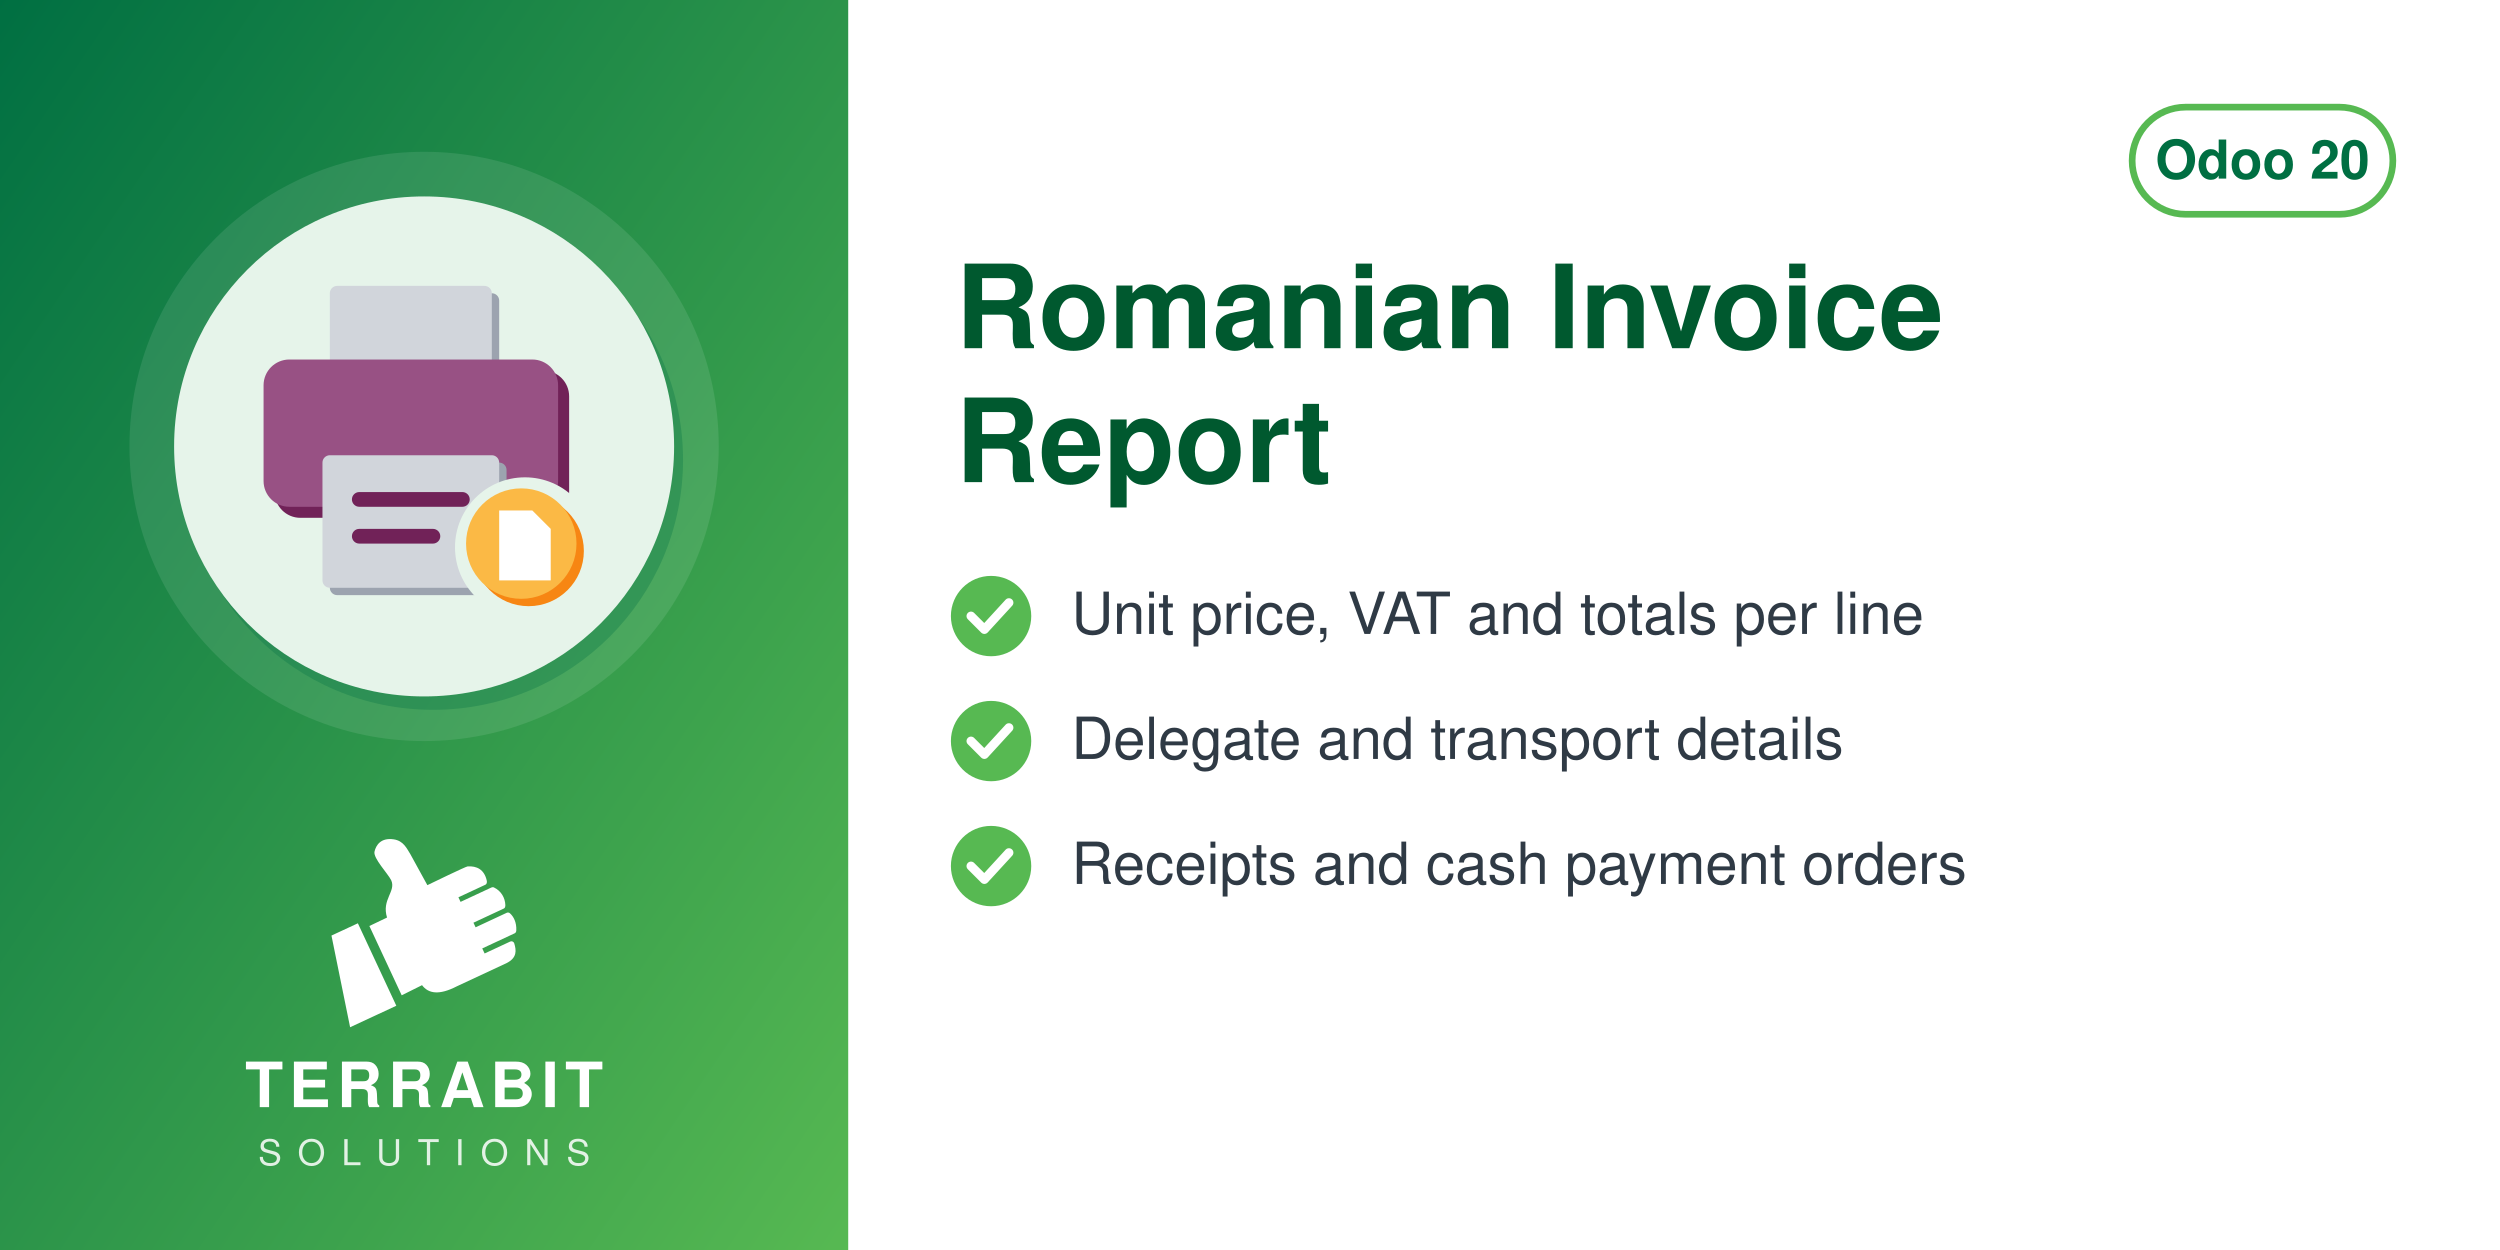
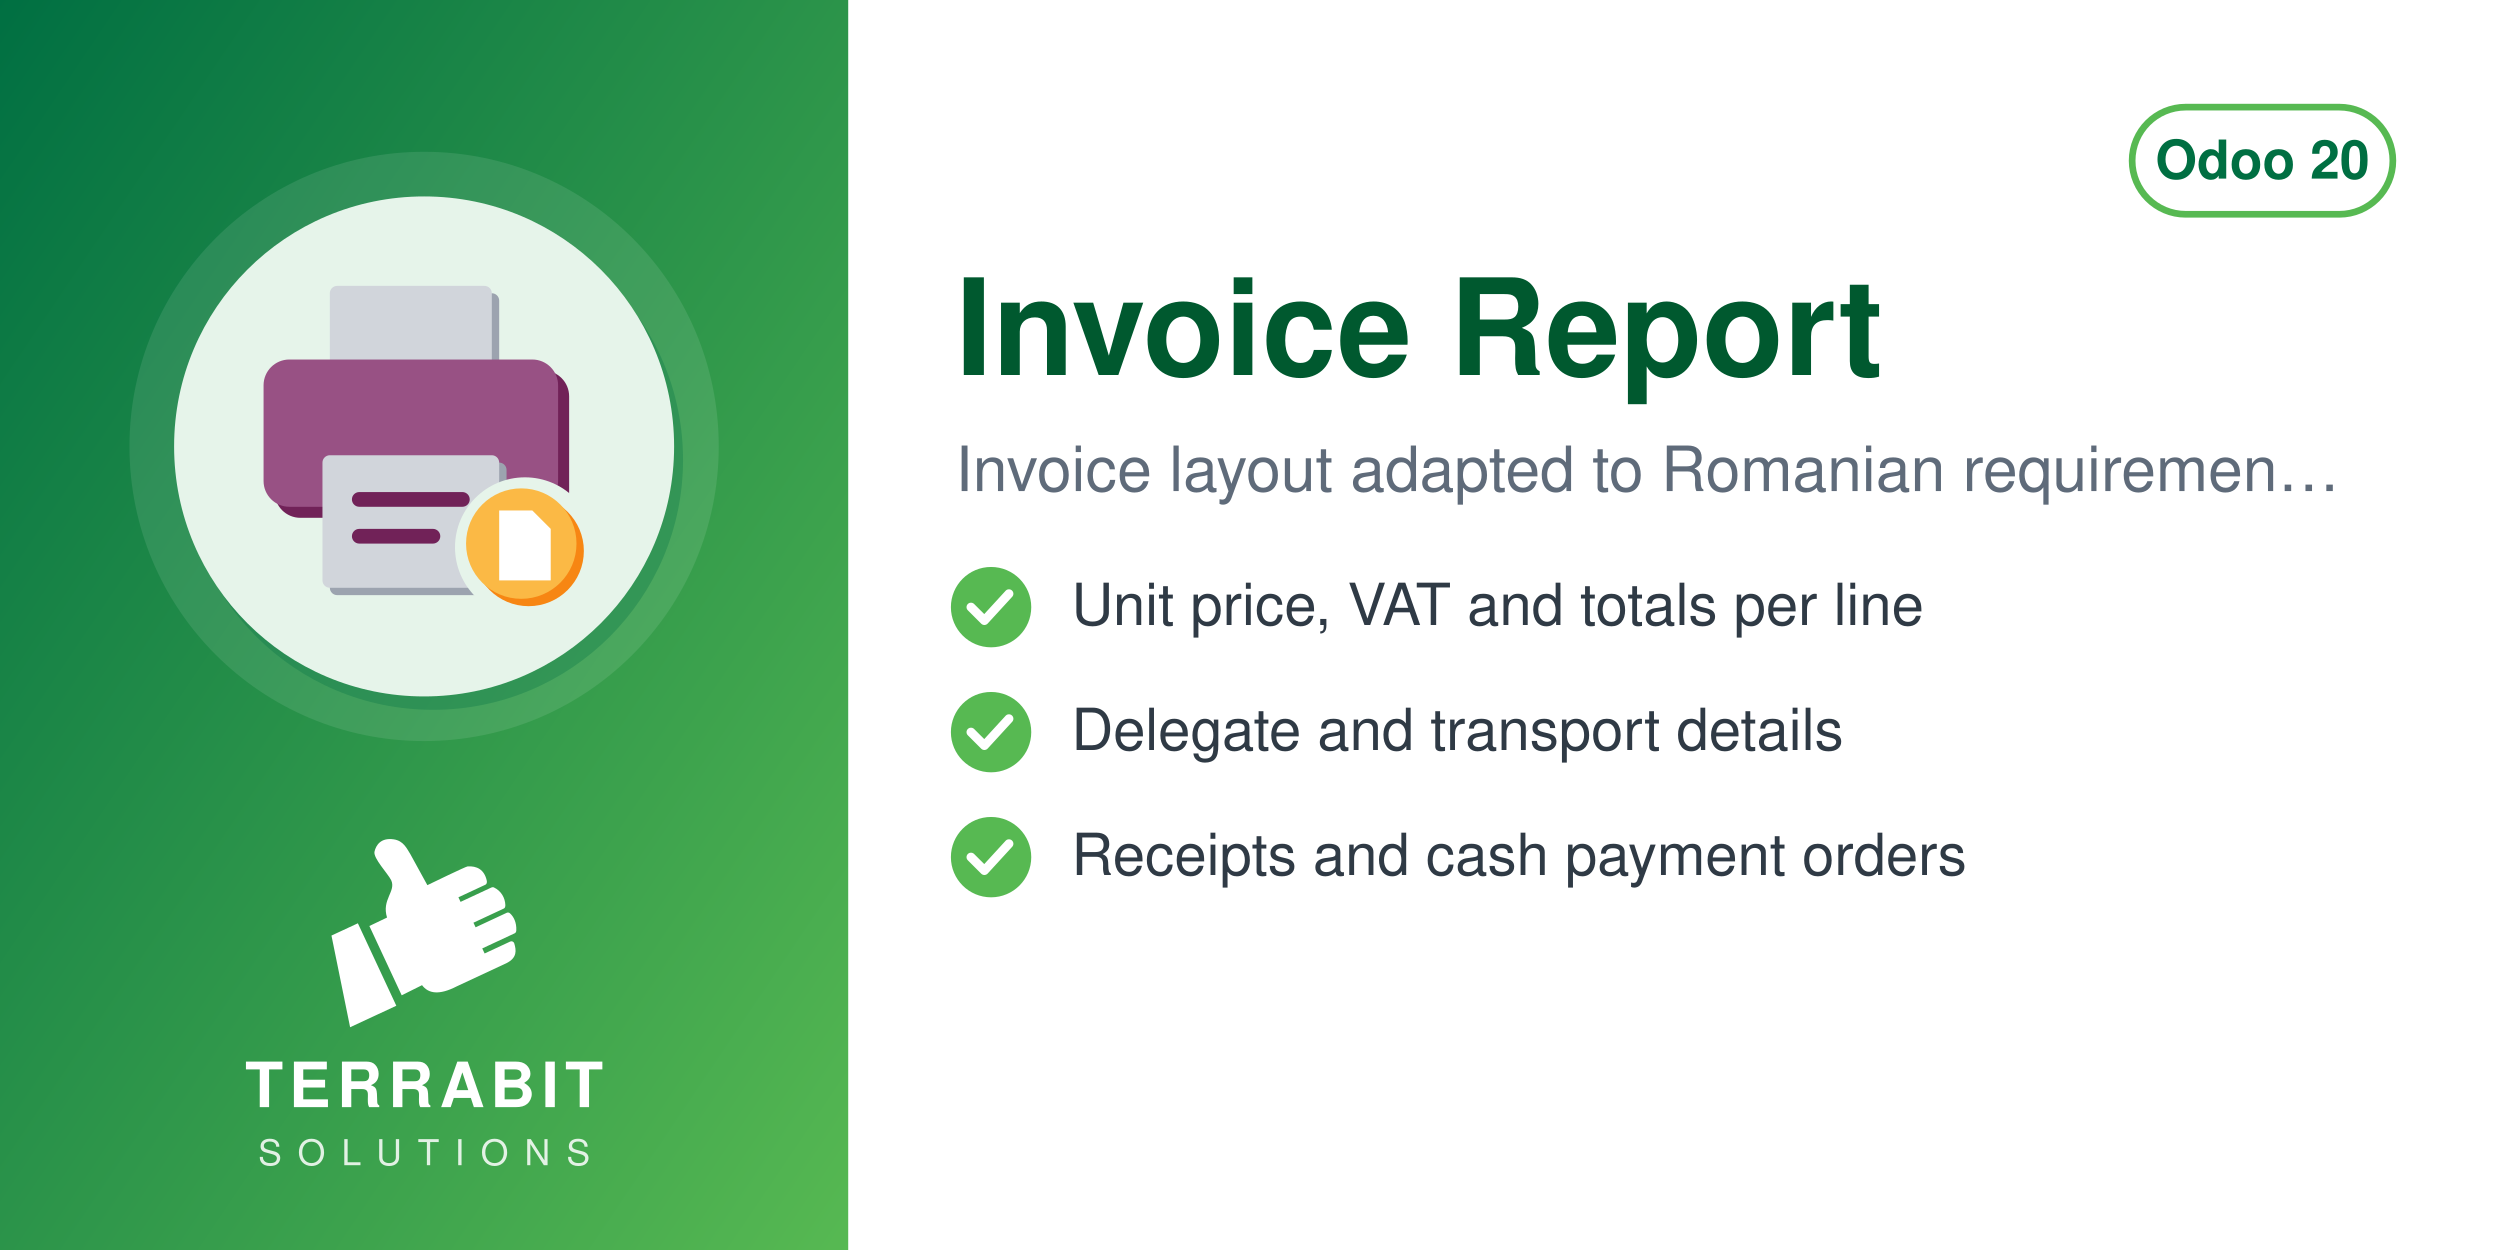
<svg xmlns="http://www.w3.org/2000/svg" width="560" height="280" viewBox="0 0 560 280">
  <defs>
    <linearGradient id="g" x1="0" y1="0" x2="1" y2="1">
      <stop offset="0" stop-color="#006F42" />
      <stop offset="1" stop-color="#57B952" />
    </linearGradient>
  </defs>
  <rect width="560" height="280" fill="#FFFFFF" />
  <rect width="190" height="280" fill="url(#g)" />
  <circle cx="95.0" cy="100" r="66" fill="white" opacity="0.10" />
  <circle cx="97.0" cy="103" r="56" fill="#006F42" opacity="0.30" />
  <circle cx="95.0" cy="100" r="56" fill="#E6F4EA" />
  <svg x="54.0" y="59.0" width="82" height="82" viewBox="0 0 100 100" preserveAspectRatio="xMidYMid meet">
    <g transform="translate(0.11,0.11) scale(1.0057)">
      <defs>
        <mask id="mi-cut" maskUnits="userSpaceOnUse" x="-20" y="-20" width="140" height="140">
          <rect x="-20" y="-20" width="140" height="140" fill="#fff" />
          <circle cx="77" cy="77" r="19" fill="#000" />
        </mask>
      </defs>
      <g mask="url(#mi-cut)">
        <g transform="translate(2,2)" fill="#9CA3AF">
          <rect x="24" y="6" width="44" height="24" rx="2" />
        </g>
        <g fill="#D1D5DB">
          <rect x="24" y="6" width="44" height="24" rx="2" />
        </g>
        <g transform="translate(3,3)" fill="#712258">
          <rect x="6" y="26" width="80" height="40" rx="7" />
        </g>
        <g fill="#985184">
          <rect x="6" y="26" width="80" height="40" rx="7" />
        </g>
        <g transform="translate(2,2)" fill="#9CA3AF">
          <rect x="22" y="52" width="48" height="36" rx="2" />
        </g>
        <g fill="#D1D5DB">
          <rect x="22" y="52" width="48" height="36" rx="2" />
        </g>
        <g fill="#712258">
          <rect x="30" y="62" width="32" height="4" rx="2" />
          <rect x="30" y="72" width="24" height="4" rx="2" />
        </g>
      </g>
      <circle cx="78" cy="78" r="15" fill="#F78613" />
      <circle cx="76" cy="76" r="15" fill="#FBB945" />
      <path d="M70,67 h9 l5,5 v14 h-14z" fill="#FFFFFF" />
    </g>
  </svg>
  <svg x="72.0" y="186" width="46" height="46" viewBox="4045 2535 3400 3400" preserveAspectRatio="xMidYMid meet">
    <path fill="#FFFFFF" d="M4648.32 4073.59l636.59 1365.17 -765.09 355.96 -308.63 -1517.87 437.13 -203.26zm725.61 1192.32l336.75 -167.88c105.65,140.85 282.69,170.72 576.82,18.8l819.92 -382.33c181.4,-90.13 164.26,-214.57 130.07,-328.43 -4.28,-14.25 -13.68,-24.81 -27.34,-30.7 -13.67,-5.89 -27.61,-5.11 -41.09,1.18l-422.32 196.93 -39.04 -83.72 538.07 -250.91c16.64,-7.76 24.7,-27.69 25.58,-46.04 6.48,-134.33 -44.36,-230.89 -105.84,-285.23 -15.2,-13.44 -35.71,-15.59 -54.12,-7l-513.92 239.64 -35.6 -76.34 506.31 -236.1c17.69,-8.25 22.52,-36.93 21.83,-56.45 -4.1,-117.31 -67.62,-232.74 -187.72,-290.66 -13.94,-6.72 -28.64,-6.36 -42.69,0.19l-511.21 238.38 -35.37 -75.86 448.98 -209.36c20.44,-9.53 25.81,-42.28 21.02,-64.32 -41.02,-189.07 -167.92,-247.8 -318.14,-237.87 -29.39,1.94 -589.86,273.16 -665.95,310.54l-281.84 -513.57c-59.06,-93.13 -112.7,-221.7 -276.47,-245.13 -211.24,-30.22 -291.56,94.38 -316.89,203.13 -25.32,108.75 223.84,365.99 276.05,473.69 85.52,184.27 -161.86,318.11 -68.41,617.99l-292.54 139.94 535.09 1147.51z" />
  </svg>
  <text x="95.0" y="248" text-anchor="middle" font-family="Helvetica,Arial,sans-serif" font-size="14" font-weight="800" letter-spacing="1.4" fill="white">TERRABIT</text>
  <text x="95.0" y="261" text-anchor="middle" font-family="Helvetica,Arial,sans-serif" font-size="8" font-weight="500" letter-spacing="3.6" fill="white" opacity="0.85">SOLUTIONS</text>
  <g>
    <rect x="477.6" y="24" width="58.4" height="24" rx="12" fill="none" stroke="#57B952" stroke-width="1.5" />
    <text x="506.8" y="40" text-anchor="middle" font-family="Helvetica,Arial,sans-serif" font-size="12" font-weight="700" fill="#006F42">Odoo 20</text>
  </g>
-   <text x="214" y="78" font-family="Helvetica,Arial,sans-serif" font-size="26" font-weight="700" fill="#00592F">Romanian Invoice</text>
-   <text x="214" y="108" font-family="Helvetica,Arial,sans-serif" font-size="26" font-weight="700" fill="#00592F">Report</text>
-   <circle cx="222" cy="138" r="9" fill="#57B952" />
-   <path d="M217.5 138 l3 3 l5.5 -6" fill="none" stroke="white" stroke-width="2" stroke-linecap="round" stroke-linejoin="round" />
-   <text x="240" y="142" font-family="Helvetica,Arial,sans-serif" font-size="13" fill="#2F3A45">Unit price, VAT and totals per line</text>
-   <circle cx="222" cy="166" r="9" fill="#57B952" />
-   <path d="M217.5 166 l3 3 l5.5 -6" fill="none" stroke="white" stroke-width="2" stroke-linecap="round" stroke-linejoin="round" />
-   <text x="240" y="170" font-family="Helvetica,Arial,sans-serif" font-size="13" fill="#2F3A45">Delegate and transport details</text>
-   <circle cx="222" cy="194" r="9" fill="#57B952" />
-   <path d="M217.5 194 l3 3 l5.5 -6" fill="none" stroke="white" stroke-width="2" stroke-linecap="round" stroke-linejoin="round" />
-   <text x="240" y="198" font-family="Helvetica,Arial,sans-serif" font-size="13" fill="#2F3A45">Receipts and cash payment orders</text>
+   <text x="214" y="84" font-family="Helvetica,Arial,sans-serif" font-size="30" font-weight="700" fill="#00592F">Invoice Report</text>
+   <text x="214" y="110" font-family="Helvetica,Arial,sans-serif" font-size="14" fill="#5F6B7A">Invoice layout adapted to Romanian requiremen…</text>
+   <circle cx="222" cy="136" r="9" fill="#57B952" />
+   <path d="M217.5 136 l3 3 l5.5 -6" fill="none" stroke="white" stroke-width="2" stroke-linecap="round" stroke-linejoin="round" />
+   <text x="240" y="140" font-family="Helvetica,Arial,sans-serif" font-size="13" fill="#2F3A45">Unit price, VAT and totals per line</text>
+   <circle cx="222" cy="164" r="9" fill="#57B952" />
+   <path d="M217.5 164 l3 3 l5.5 -6" fill="none" stroke="white" stroke-width="2" stroke-linecap="round" stroke-linejoin="round" />
+   <text x="240" y="168" font-family="Helvetica,Arial,sans-serif" font-size="13" fill="#2F3A45">Delegate and transport details</text>
+   <circle cx="222" cy="192" r="9" fill="#57B952" />
+   <path d="M217.5 192 l3 3 l5.5 -6" fill="none" stroke="white" stroke-width="2" stroke-linecap="round" stroke-linejoin="round" />
+   <text x="240" y="196" font-family="Helvetica,Arial,sans-serif" font-size="13" fill="#2F3A45">Receipts and cash payment orders</text>
</svg>
